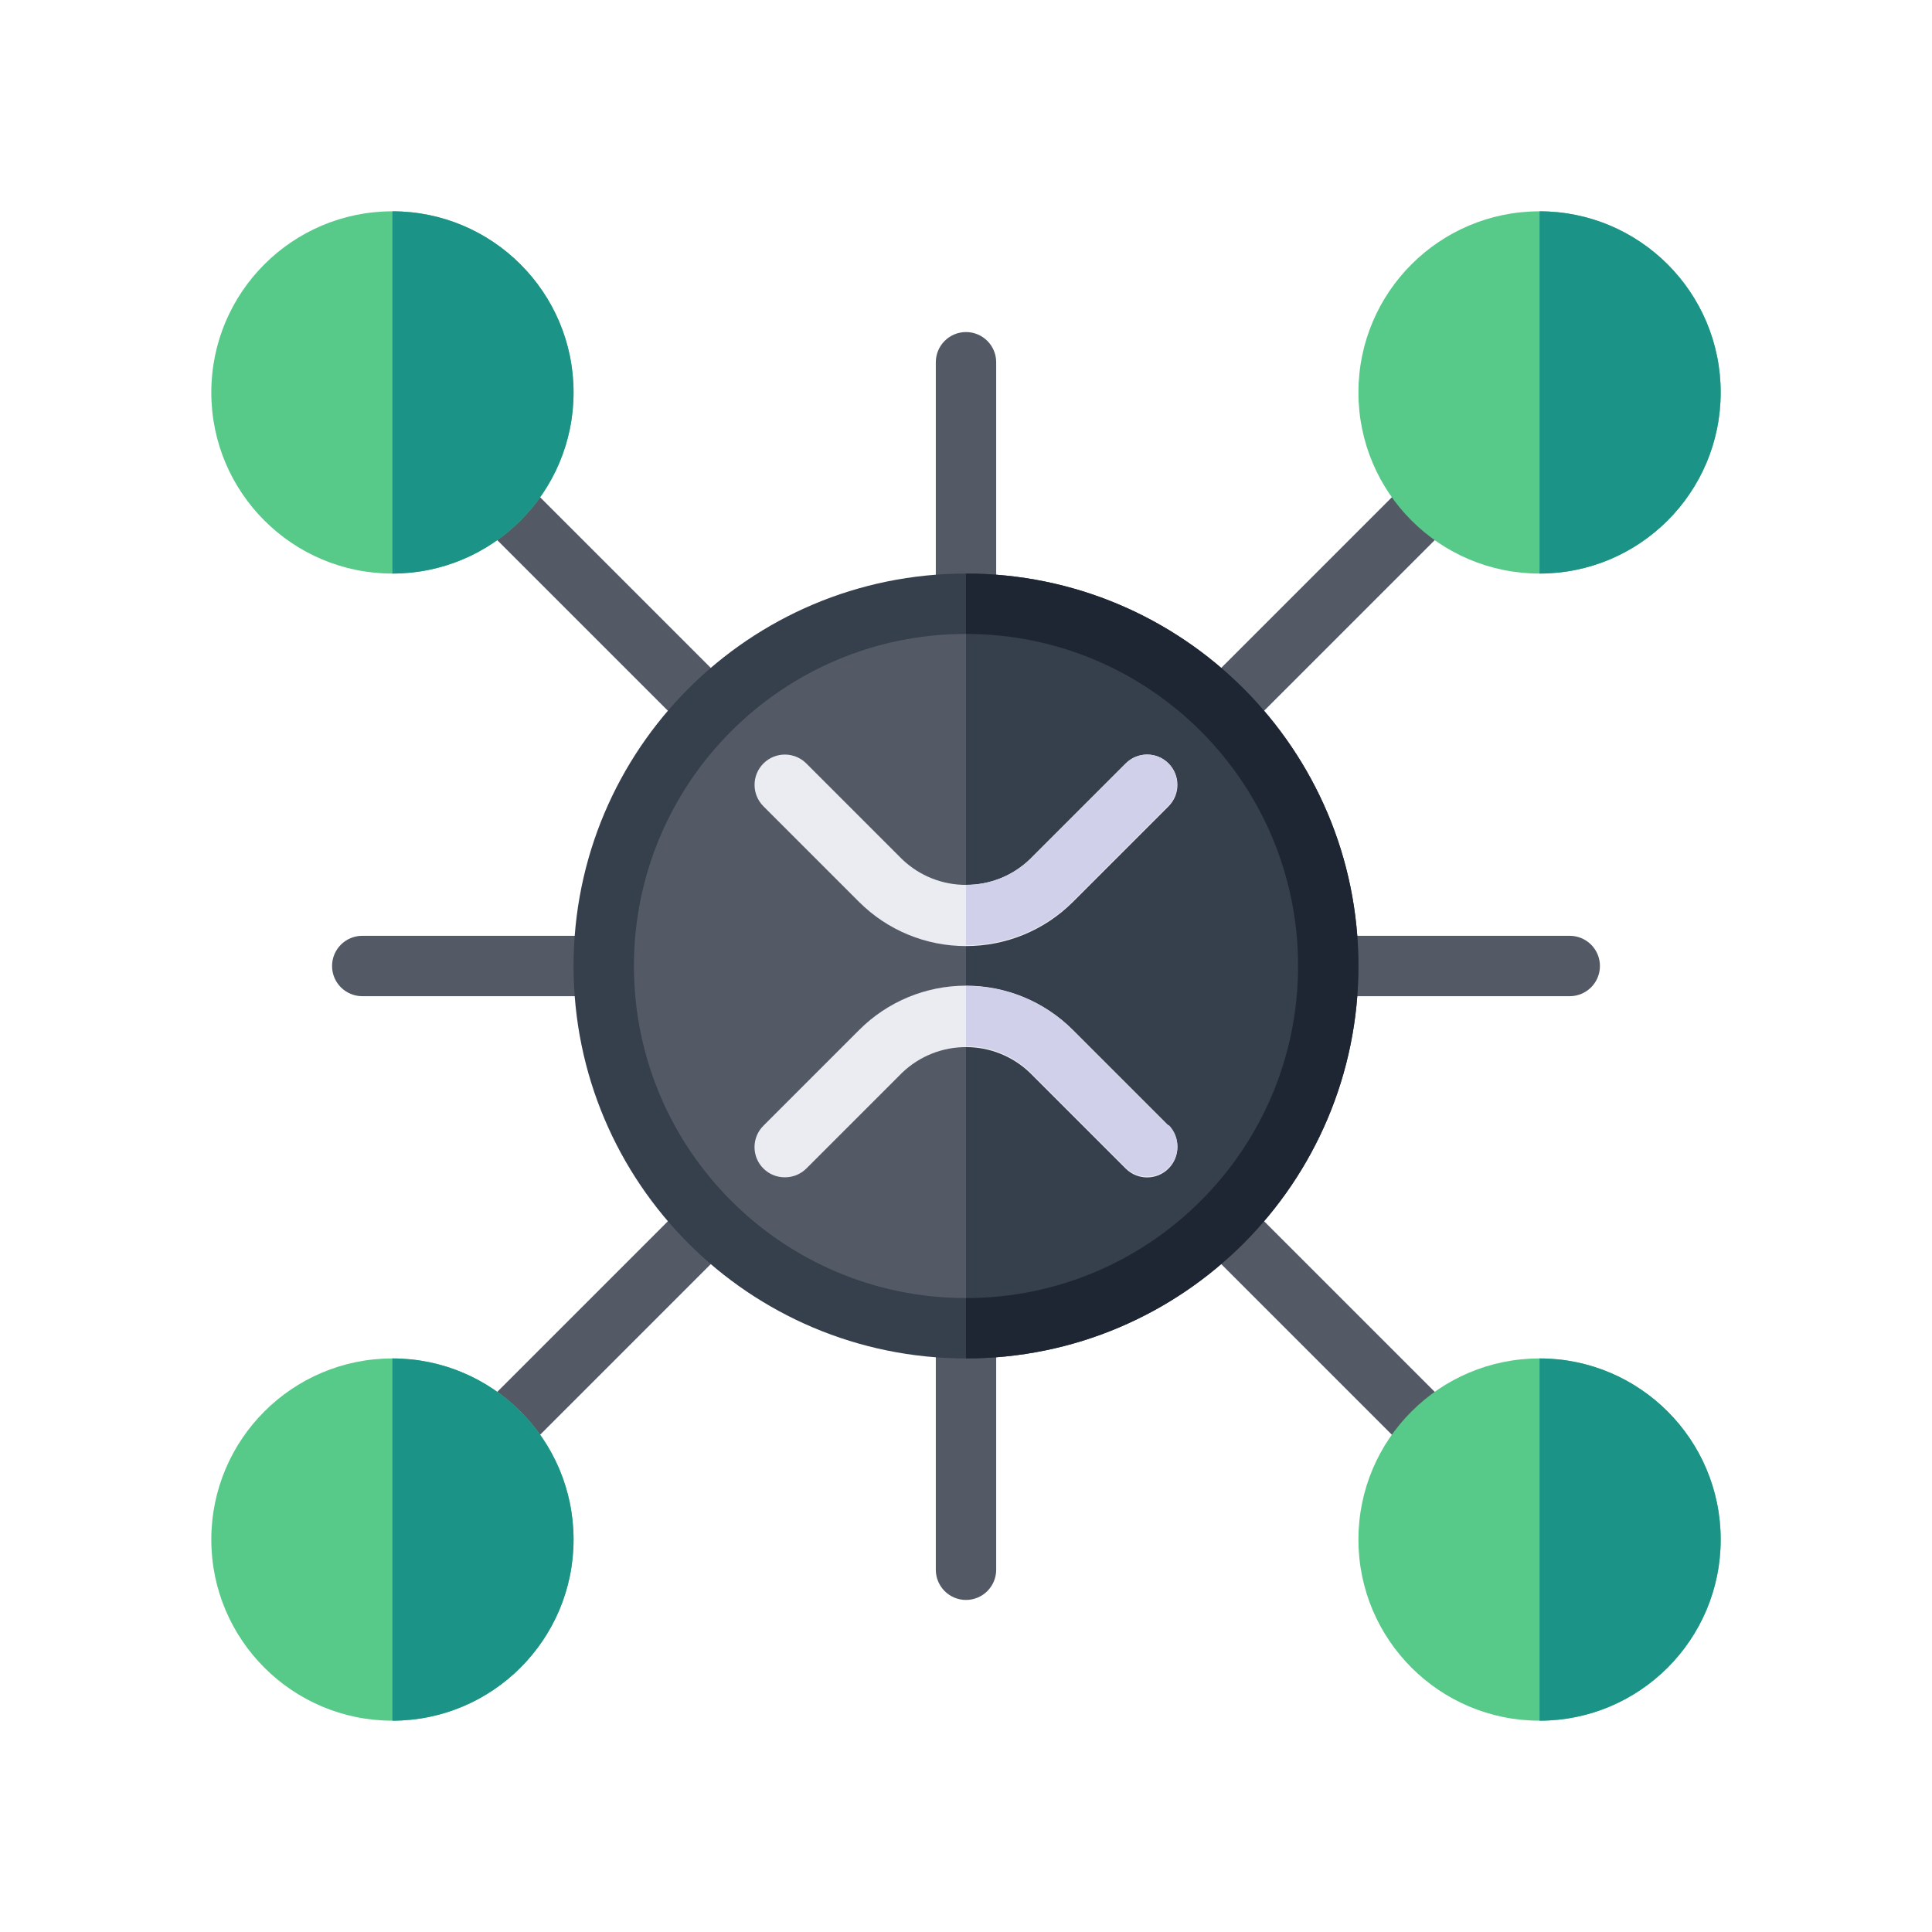
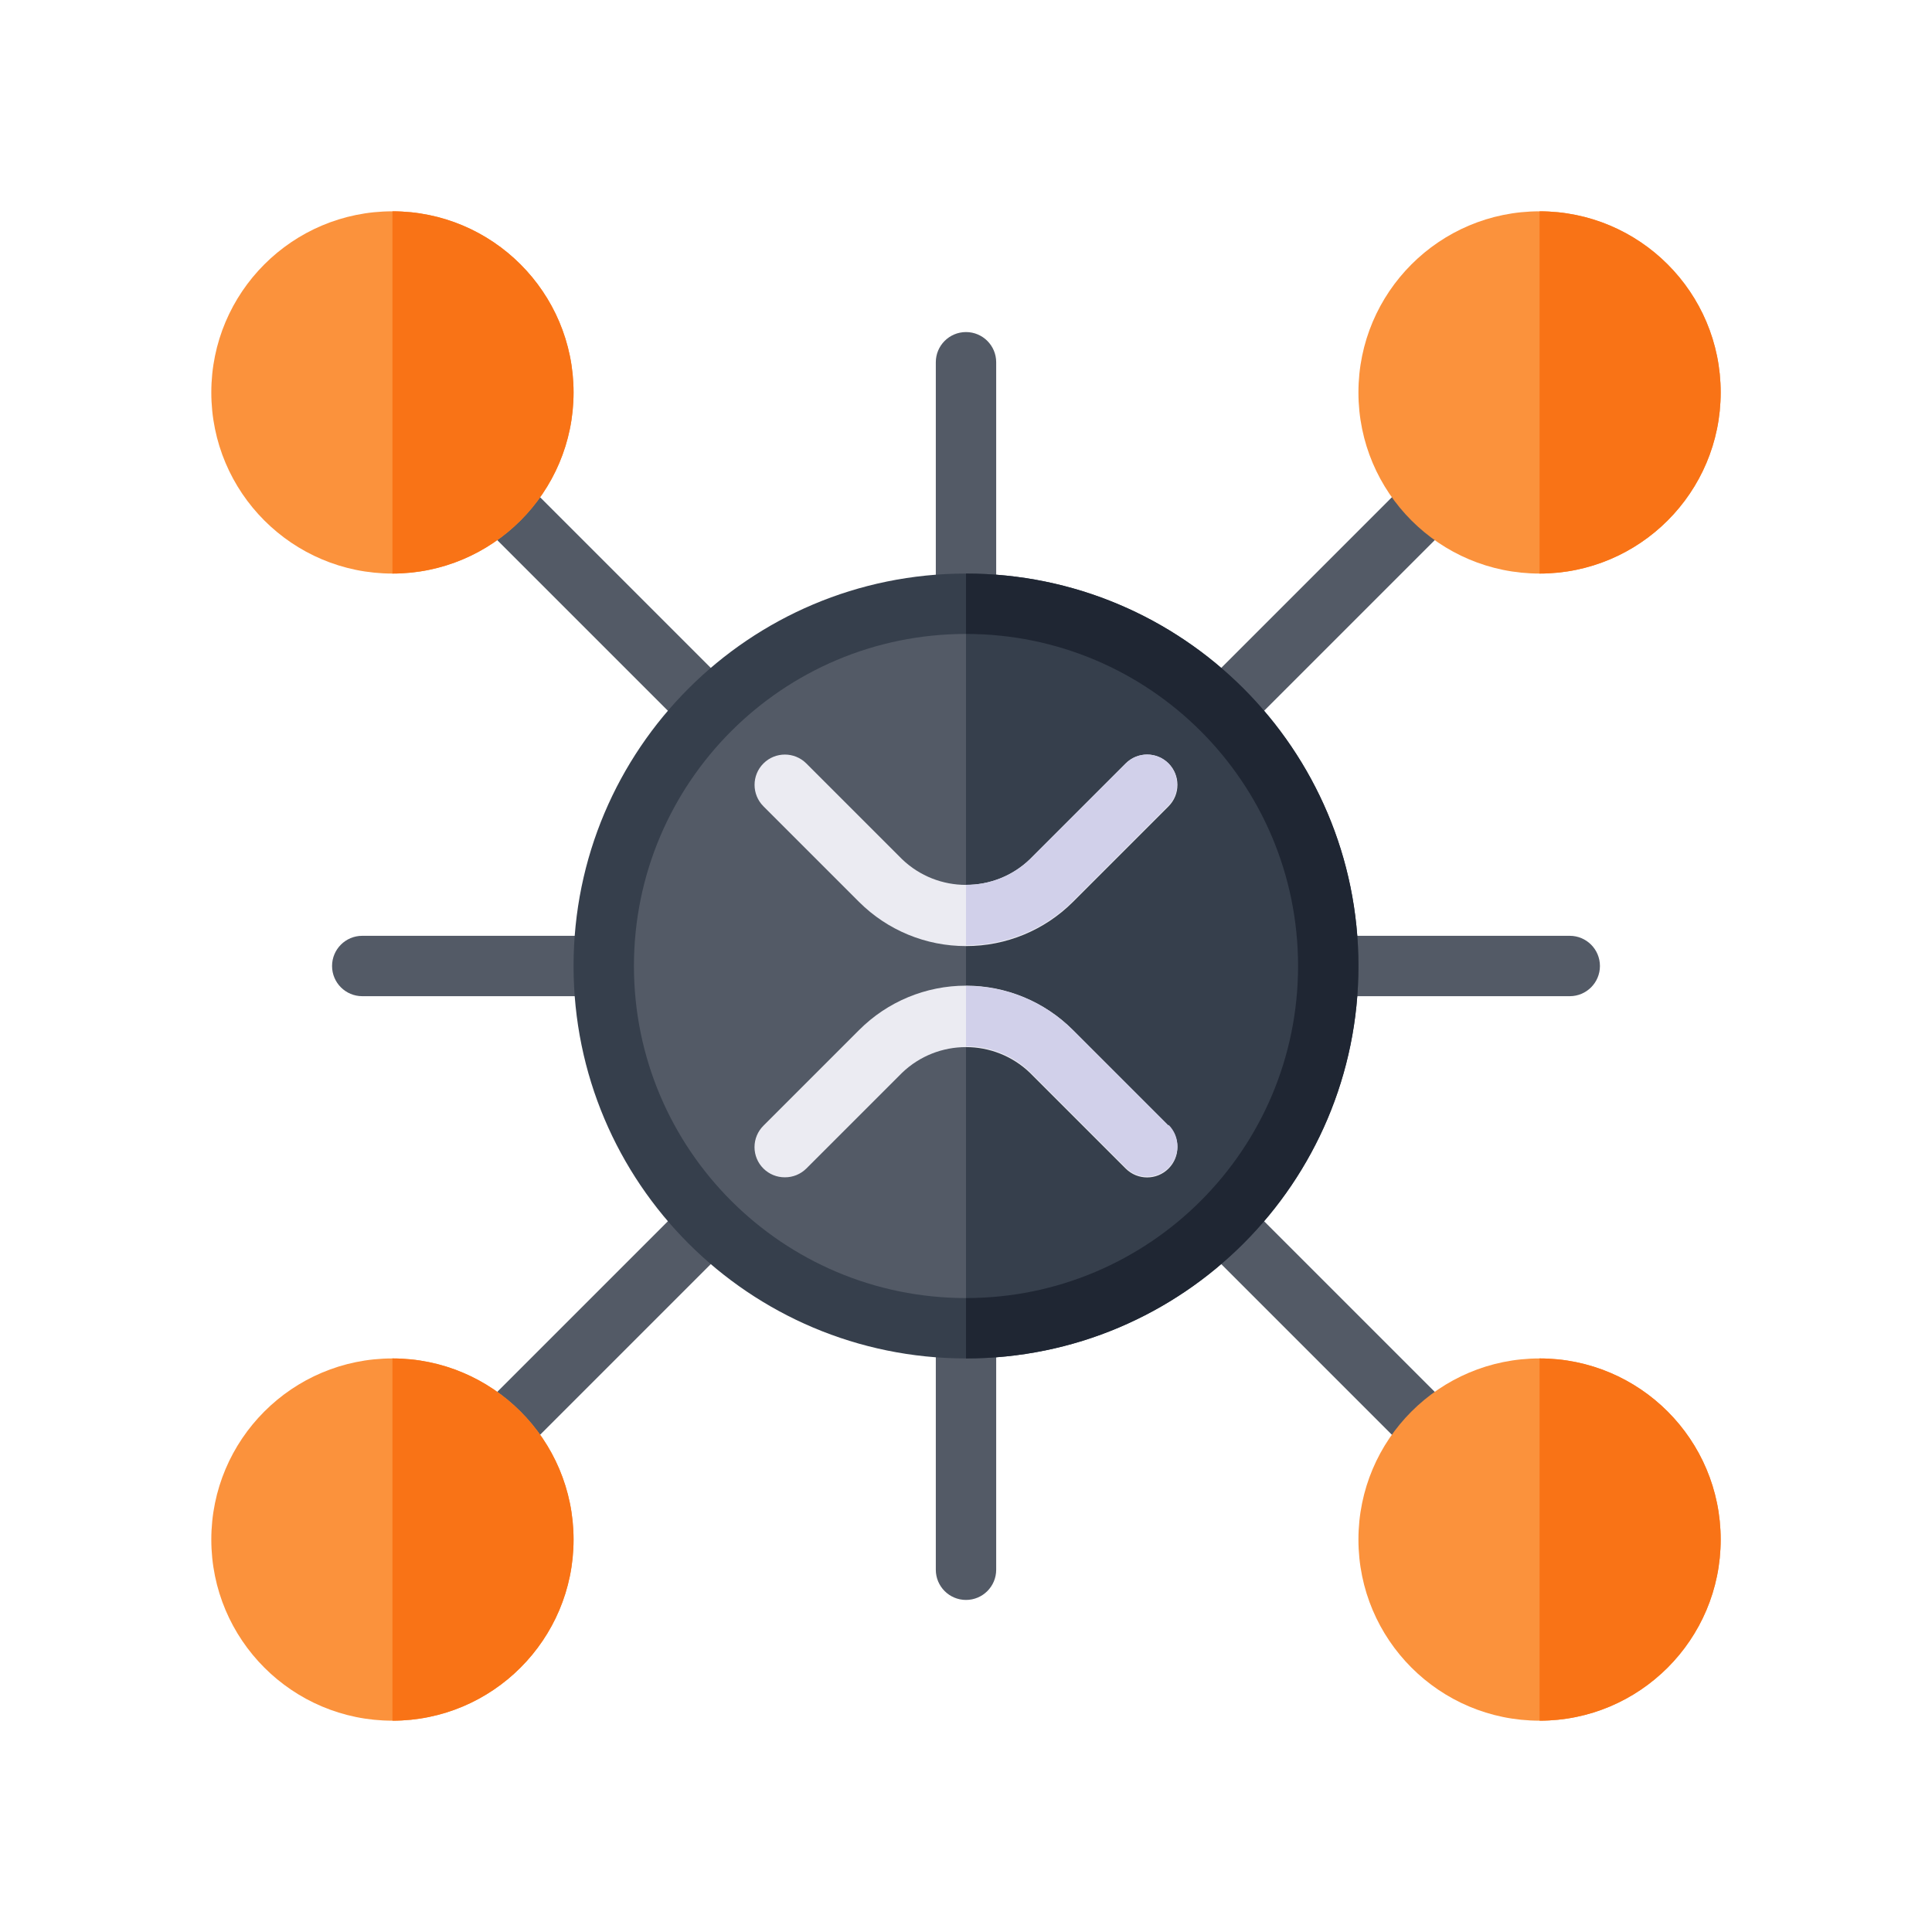
<svg xmlns="http://www.w3.org/2000/svg" height="512" viewBox="0 0 64 64" width="512">
  <g fill="#535a66">
    <path d="m40.49 24.51a1 1 0 0 1 -.71-.29 1 1 0 0 1 0-1.42l7-7a1 1 0 1 1 1.42 1.42l-7 7a1 1 0 0 1 -.71.29z" />
    <path d="m16.54 48.46a1 1 0 0 1 -.71-.29 1 1 0 0 1 0-1.42l7-7a1 1 0 0 1 1.42 1.42l-7 7a1 1 0 0 1 -.71.29z" />
    <path d="m23.51 24.51a1 1 0 0 1 -.71-.29l-7-7a1 1 0 1 1 1.42-1.42l7 7a1 1 0 0 1 0 1.42 1 1 0 0 1 -.71.29z" />
    <path d="m47.46 48.46a1 1 0 0 1 -.71-.29l-7-7a1 1 0 0 1 1.42-1.42l7 7a1 1 0 0 1 0 1.42 1 1 0 0 1 -.71.29z" />
    <path d="m20 33h-8a1 1 0 0 1 0-2h8a1 1 0 0 1 0 2z" />
    <path d="m32 21a1 1 0 0 1 -1-1v-8a1 1 0 0 1 2 0v8a1 1 0 0 1 -1 1z" />
    <path d="m52 33h-8a1 1 0 0 1 0-2h8a1 1 0 0 1 0 2z" />
    <path d="m32 53a1 1 0 0 1 -1-1v-8a1 1 0 0 1 2 0v8a1 1 0 0 1 -1 1z" />
    <circle cx="32" cy="32" r="12" />
  </g>
  <path d="m32 20v24a12 12 0 0 0 0-24z" fill="#363f4c" />
  <path d="m32 45a13 13 0 1 1 13-13 13 13 0 0 1 -13 13zm0-24a11 11 0 1 0 11 11 11 11 0 0 0 -11-11z" fill="#363f4c" />
  <path d="m32 19v2a11 11 0 0 1 0 22v2a13 13 0 0 0 0-26z" fill="#1f2633" />
  <path d="m32 31.34a5 5 0 0 1 -3.54-1.46l-3.17-3.17a1 1 0 0 1 1.42-1.42l3.17 3.17a3.06 3.06 0 0 0 4.24 0l3.17-3.17a1 1 0 0 1 1.42 1.42l-3.17 3.17a5 5 0 0 1 -3.54 1.46z" fill="#ebebf2" />
  <path d="m38.71 25.29a1 1 0 0 0 -1.42 0l-3.17 3.17a3 3 0 0 1 -2.12.85v2a5 5 0 0 0 3.54-1.46l3.17-3.17a1 1 0 0 0 0-1.39z" fill="#d1d0ea" />
  <path d="m26 39a1 1 0 0 1 -.71-.29 1 1 0 0 1 0-1.42l3.17-3.17a5 5 0 0 1 7.08 0l3.17 3.17a1 1 0 0 1 -1.42 1.42l-3.17-3.17a3.06 3.06 0 0 0 -4.24 0l-3.17 3.17a1 1 0 0 1 -.71.29z" fill="#ebebf2" />
  <path d="m38.71 37.29-3.17-3.17a5 5 0 0 0 -3.54-1.46v2a3 3 0 0 1 2.12.85l3.17 3.17a1 1 0 0 0 1.42-1.42z" fill="#d1d0ea" />
-   <circle cx="51" cy="13" fill="#57c988" r="6" />
-   <path d="m51 7v12a6 6 0 0 0 0-12z" fill="#1b9387" />
-   <circle cx="13" cy="13" fill="#57c988" r="6" />
-   <path d="m13 7v12a6 6 0 0 0 0-12z" fill="#1b9387" />
-   <circle cx="13" cy="51" fill="#57c988" r="6" />
-   <path d="m13 45v12a6 6 0 0 0 0-12z" fill="#1b9387" />
-   <circle cx="51" cy="51" fill="#57c988" r="6" />
-   <path d="m51 45v12a6 6 0 0 0 0-12z" fill="#1b9387" />
+   <circle cx="51" cy="13" fill="#fb923c" r="6" />
+   <path d="m51 7v12a6 6 0 0 0 0-12z" fill="#f97316" />
+   <circle cx="13" cy="13" fill="#fb923c" r="6" />
+   <path d="m13 7v12a6 6 0 0 0 0-12z" fill="#f97316" />
+   <circle cx="13" cy="51" fill="#fb923c" r="6" />
+   <path d="m13 45v12a6 6 0 0 0 0-12z" fill="#f97316" />
+   <circle cx="51" cy="51" fill="#fb923c" r="6" />
+   <path d="m51 45v12a6 6 0 0 0 0-12z" fill="#f97316" />
</svg>
